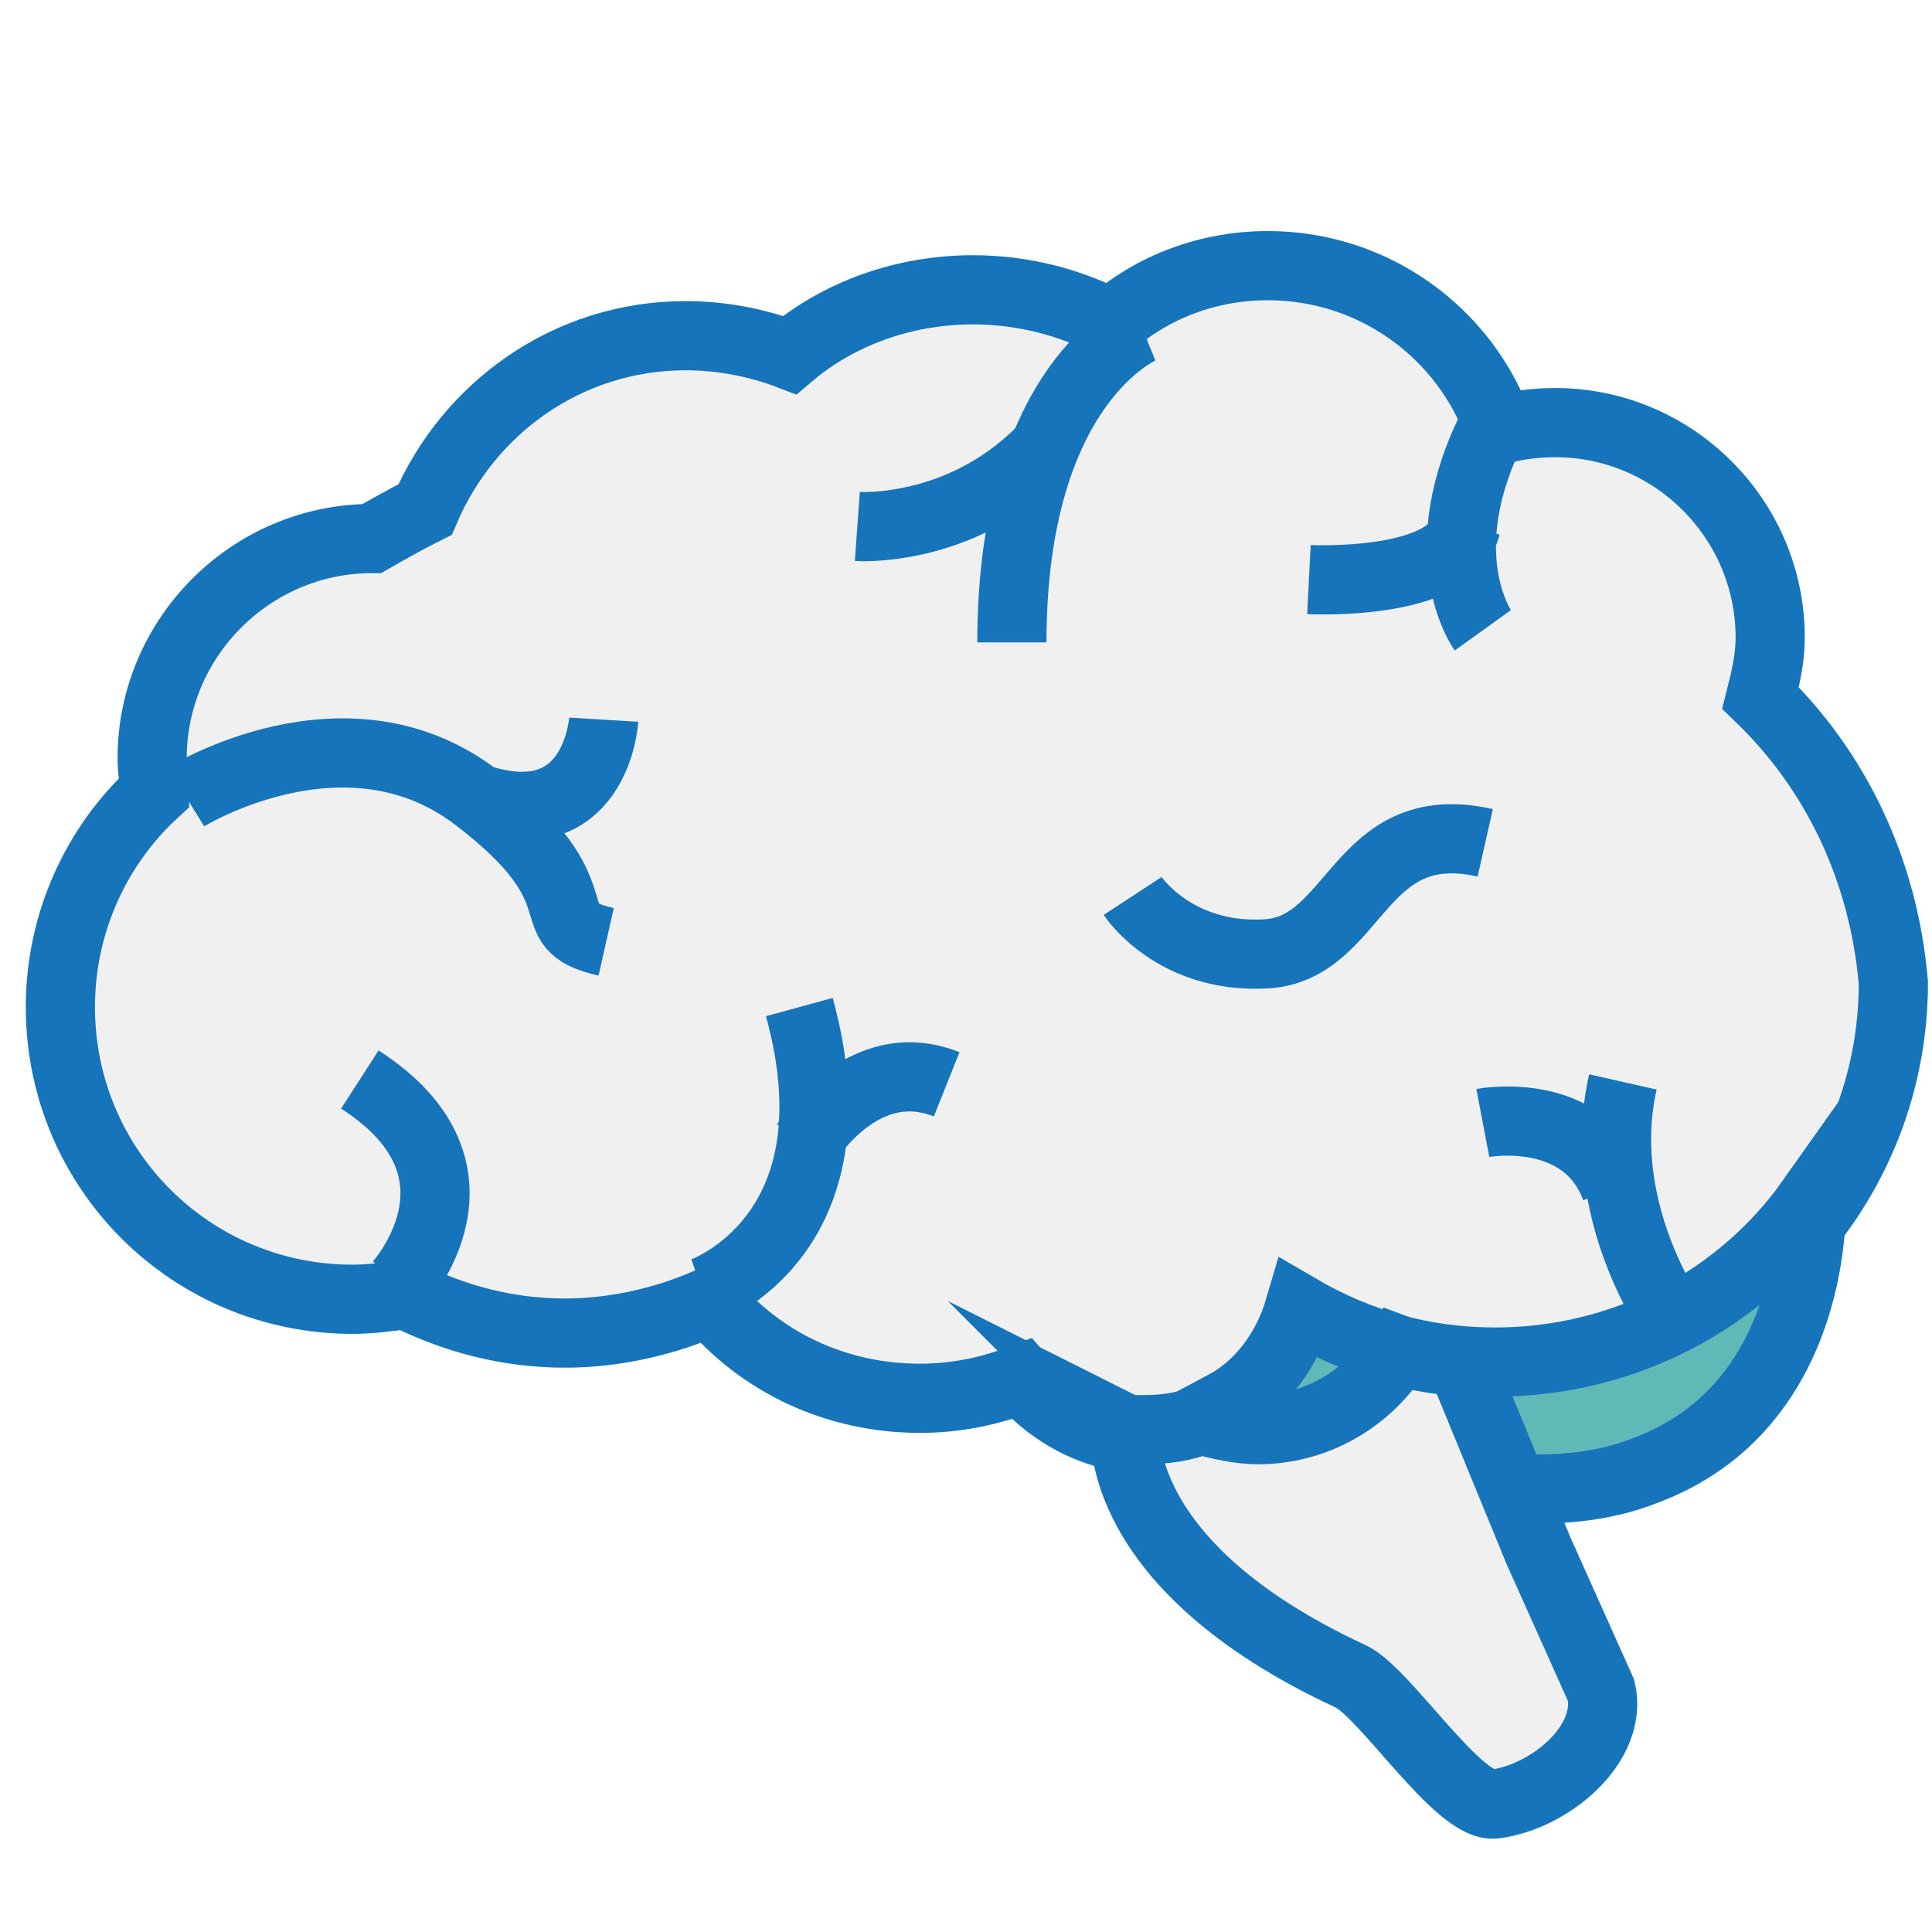
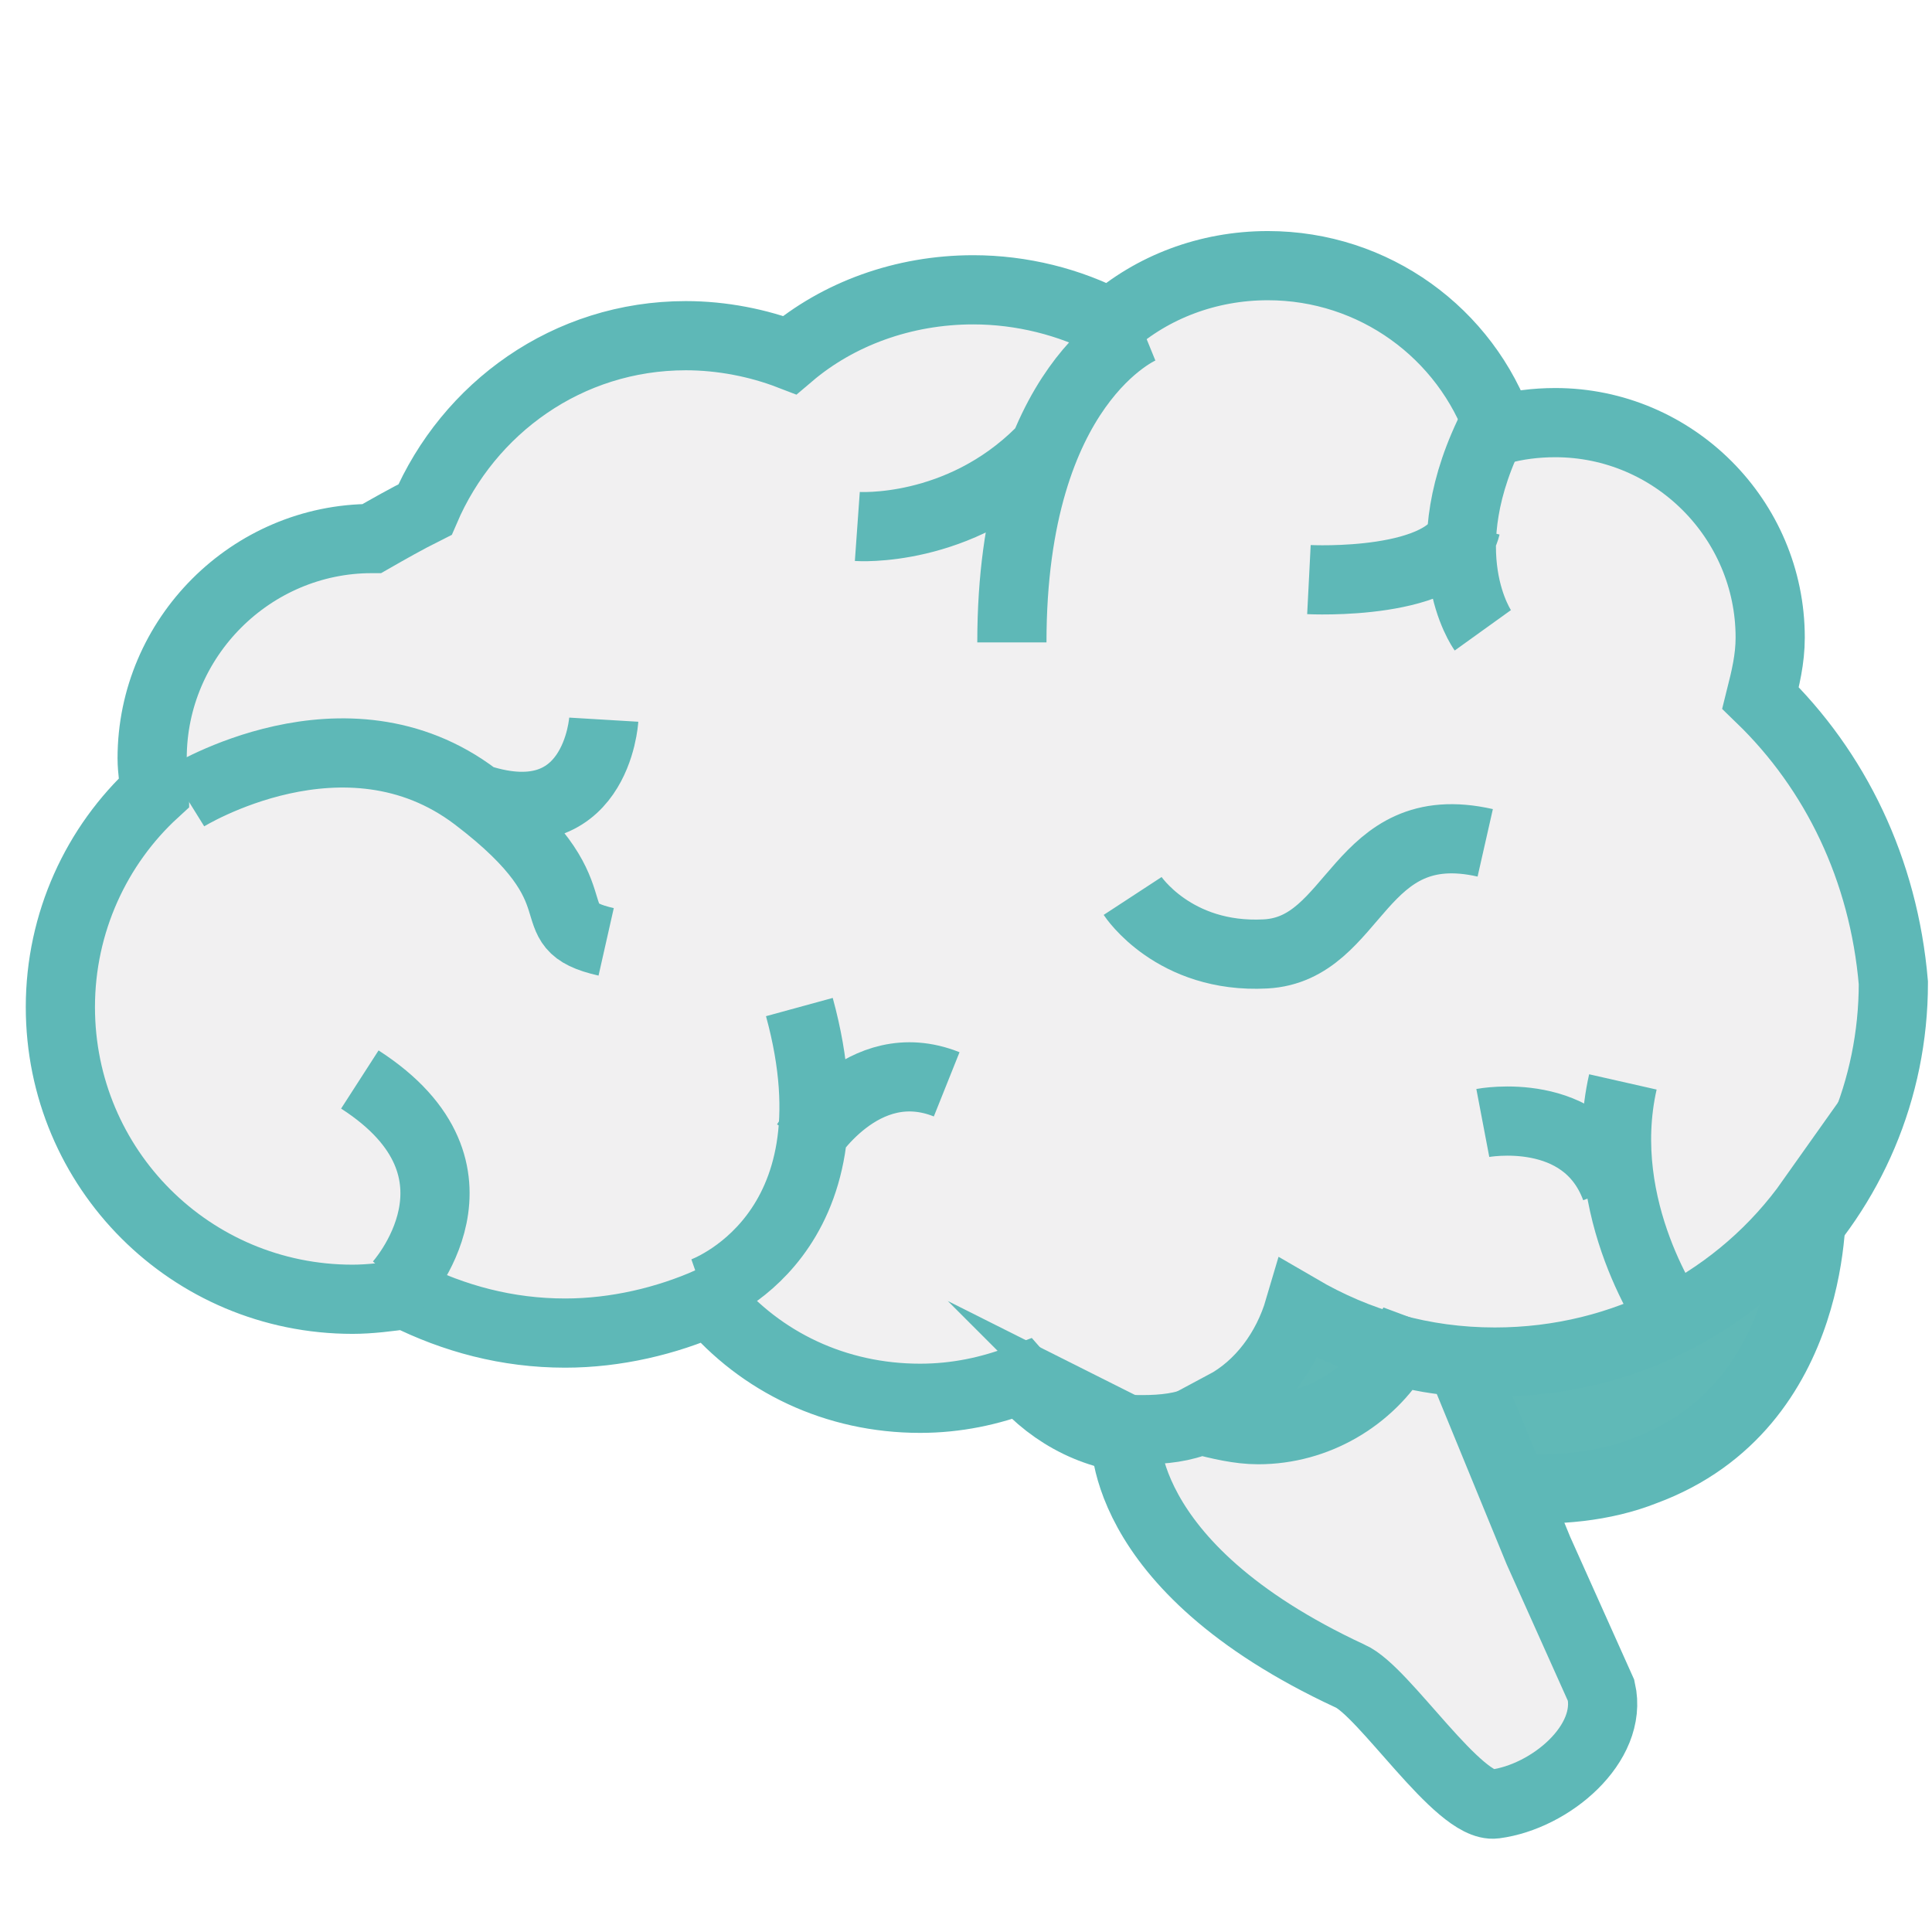
<svg xmlns="http://www.w3.org/2000/svg" width="80" height="80" viewBox="0 0 80 80">
-   <path fill="#F1F0F1" stroke="#1674BB" stroke-width="2.865" stroke-miterlimit="10" d="M72.9 28.9c.2-.8.4-1.6.4-2.5 0-4.9-4-8.9-8.9-8.9-.8 0-1.6.1-2.3.3-1.4-4-5.2-6.8-9.6-6.8-2.5 0-4.8.9-6.5 2.4-1.7-.9-3.7-1.4-5.7-1.4-2.9 0-5.6 1-7.6 2.7-1.3-.5-2.8-.8-4.3-.8-4.9 0-9 3-10.8 7.2-.8.4-1.5.8-2.2 1.2-5 0-9.1 4.1-9.1 9.1 0 .5.1 1 .1 1.4C4 35 2.5 38.2 2.5 41.7c0 6.7 5.4 12.1 12.1 12.1.7 0 1.5-.1 2.2-.2 2 1 4.2 1.6 6.6 1.6 2.1 0 4.2-.5 6-1.3 2.1 2.5 5.2 4 8.7 4 1.5 0 2.9-.3 4.2-.8 1.3 1.5 3.2 2.5 5.3 2.5 3.1 0 5.8-2.1 6.6-5 2.4 1.4 5.1 2.2 8.1 2.2 8.9 0 16.1-7.2 16.1-16.1-.4-4.7-2.4-8.8-5.5-11.8z" />
-   <path fill="none" stroke="#1674BB" stroke-width="2.865" stroke-miterlimit="10" d="M47.3 13.6s-5.4 2.2-5.4 13m-6.4-4.8s4.2.3 7.6-3.1m-14 34.8s6.6-2.3 4-11.8m.3 5.6s2.3-3.8 5.8-2.4M7.7 33s6.6-4.1 12 0 2.3 5.3 5.4 6m-.1-9.2s-.3 5-5.4 3.2m-3.1 20.2s4.3-4.7-1.6-8.5m32-7.6s1.7 2.6 5.5 2.4 3.8-5.8 9.1-4.6m7.8 19.8s-3.3-4.6-2.1-9.9m-5.8 1.7s4.2-.8 5.5 2.7m-5.5-23.1s-2.3-3.2.5-8.6M54.2 24s5.9.3 6.5-2.2" />
-   <path fill="#60B9B7" stroke="#1674BB" stroke-width="2.865" stroke-miterlimit="10" d="M75 49.7c-2.9 4.1-7.7 6.7-13.1 6.7-3 0-5.7-.8-8.1-2.2-.5 1.7-1.6 3.2-3.1 4 0 0 10.6 5.4 17.4 2.7 7.3-2.7 6.9-11.2 6.9-11.2z" />
-   <path fill="#F1F0F1" stroke="#1674BB" stroke-width="2.865" stroke-miterlimit="10" d="M60.5 56.4c-.9-.1-1.8-.2-2.6-.5-1.2 2-3.4 3.3-5.8 3.3-.8 0-1.6-.2-2.4-.4-.7.3-1.5.4-2.4.4-.3 0-.6 0-.8-.1l.1.1s-.6 5.6 9.3 10.2c1.4.6 4.5 5.5 6 5.3 2.3-.3 4.9-2.5 4.4-4.7l-2.6-5.8-3.2-7.8z" />
+   <path fill="#F1F0F1" stroke="#5eb8b7" stroke-width="2.865" stroke-miterlimit="10" d="M72.9 28.9c.2-.8.4-1.6.4-2.5 0-4.9-4-8.9-8.9-8.9-.8 0-1.6.1-2.3.3-1.4-4-5.2-6.8-9.6-6.8-2.5 0-4.8.9-6.5 2.4-1.7-.9-3.7-1.4-5.7-1.4-2.9 0-5.6 1-7.6 2.7-1.3-.5-2.8-.8-4.3-.8-4.9 0-9 3-10.8 7.2-.8.4-1.5.8-2.2 1.2-5 0-9.1 4.1-9.1 9.1 0 .5.1 1 .1 1.4C4 35 2.5 38.2 2.5 41.7c0 6.7 5.4 12.1 12.1 12.1.7 0 1.5-.1 2.2-.2 2 1 4.2 1.6 6.6 1.6 2.1 0 4.2-.5 6-1.3 2.1 2.5 5.2 4 8.7 4 1.5 0 2.9-.3 4.2-.8 1.3 1.5 3.2 2.5 5.3 2.5 3.1 0 5.8-2.1 6.6-5 2.4 1.4 5.1 2.2 8.1 2.2 8.9 0 16.1-7.2 16.1-16.1-.4-4.7-2.4-8.8-5.5-11.8z" />
+   <path fill="none" stroke="#5eb8b7" stroke-width="2.865" stroke-miterlimit="10" d="M47.3 13.6s-5.4 2.2-5.4 13m-6.4-4.8s4.2.3 7.6-3.1m-14 34.8s6.6-2.3 4-11.8m.3 5.6s2.3-3.8 5.8-2.4M7.7 33s6.6-4.1 12 0 2.3 5.3 5.4 6m-.1-9.2s-.3 5-5.4 3.2m-3.1 20.2s4.3-4.7-1.6-8.5m32-7.6s1.7 2.6 5.5 2.4 3.8-5.8 9.1-4.6m7.8 19.8s-3.3-4.6-2.1-9.9m-5.8 1.7s4.2-.8 5.5 2.7m-5.5-23.1s-2.3-3.2.5-8.6M54.2 24s5.9.3 6.5-2.2" />
+   <path fill="#60B9B7" stroke="#5eb8b7" stroke-width="2.865" stroke-miterlimit="10" d="M75 49.7c-2.9 4.1-7.7 6.7-13.1 6.7-3 0-5.7-.8-8.1-2.2-.5 1.7-1.6 3.2-3.1 4 0 0 10.6 5.4 17.4 2.7 7.3-2.7 6.9-11.2 6.9-11.2z" />
+   <path fill="#F1F0F1" stroke="#5eb8b7" stroke-width="2.865" stroke-miterlimit="10" d="M60.5 56.4c-.9-.1-1.8-.2-2.6-.5-1.2 2-3.4 3.3-5.8 3.3-.8 0-1.6-.2-2.4-.4-.7.3-1.5.4-2.4.4-.3 0-.6 0-.8-.1l.1.1s-.6 5.6 9.3 10.2c1.4.6 4.5 5.5 6 5.3 2.3-.3 4.9-2.5 4.4-4.7l-2.6-5.8-3.2-7.8z" />
</svg>
